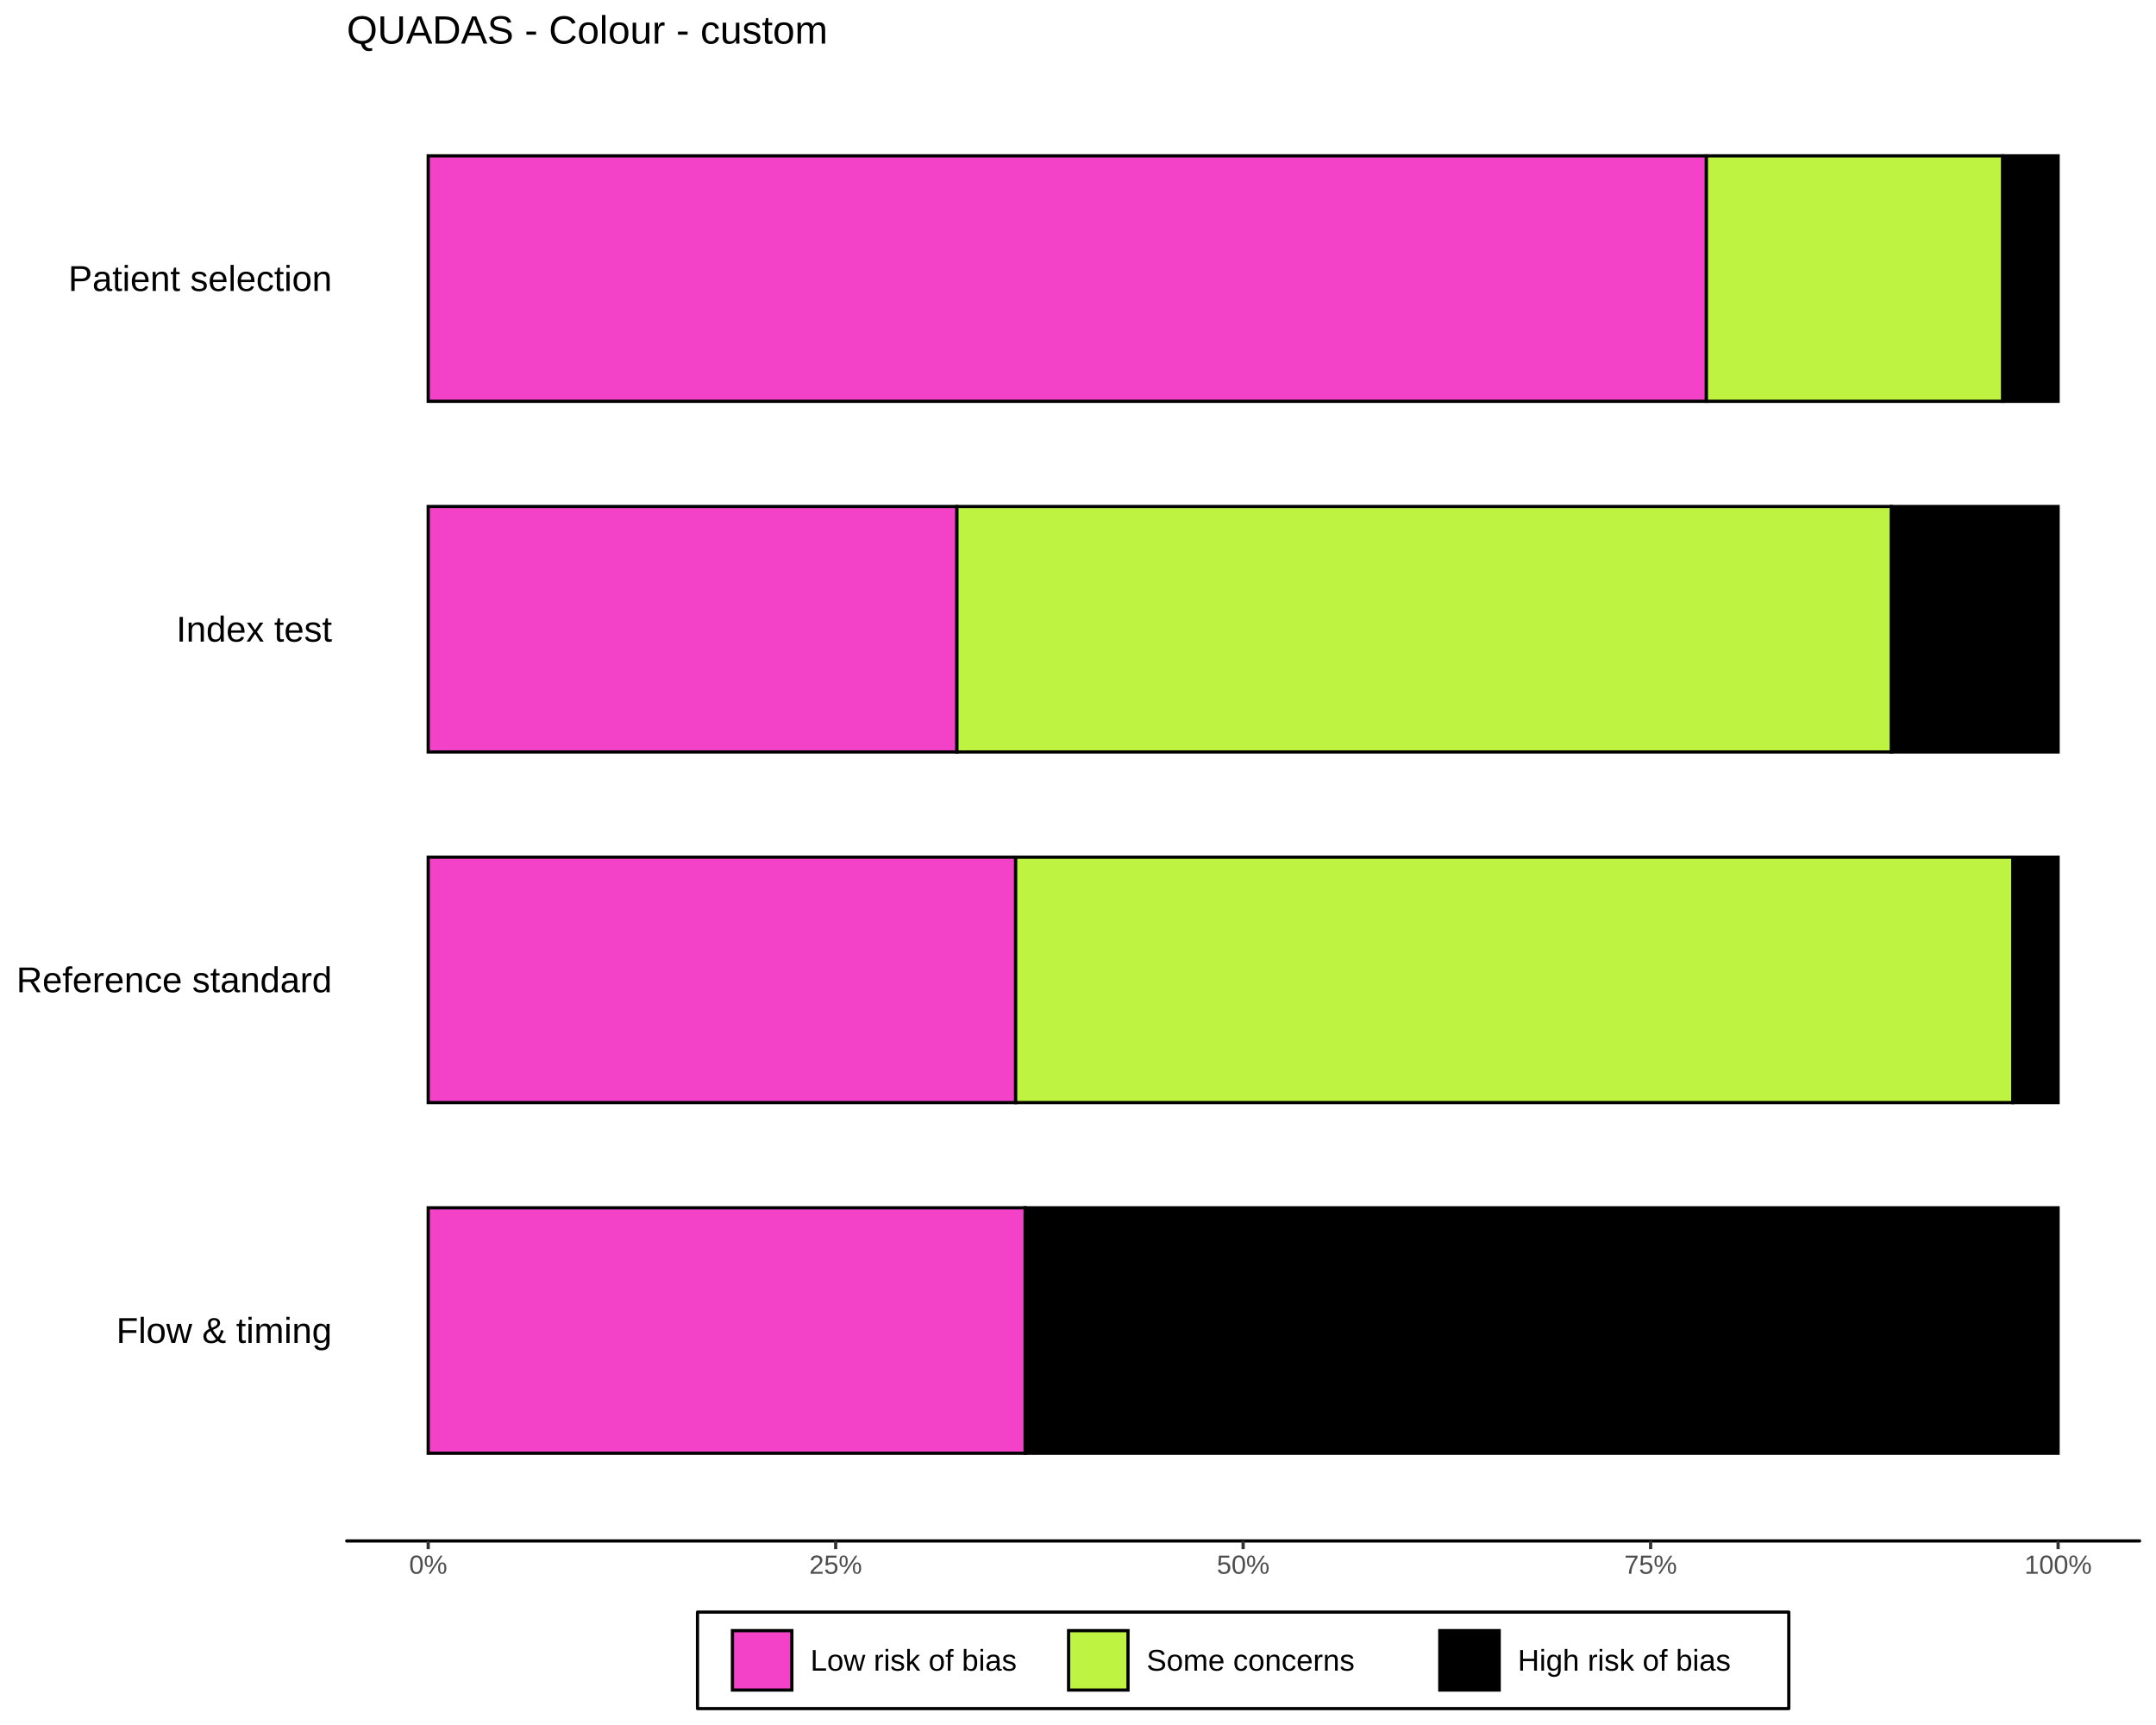
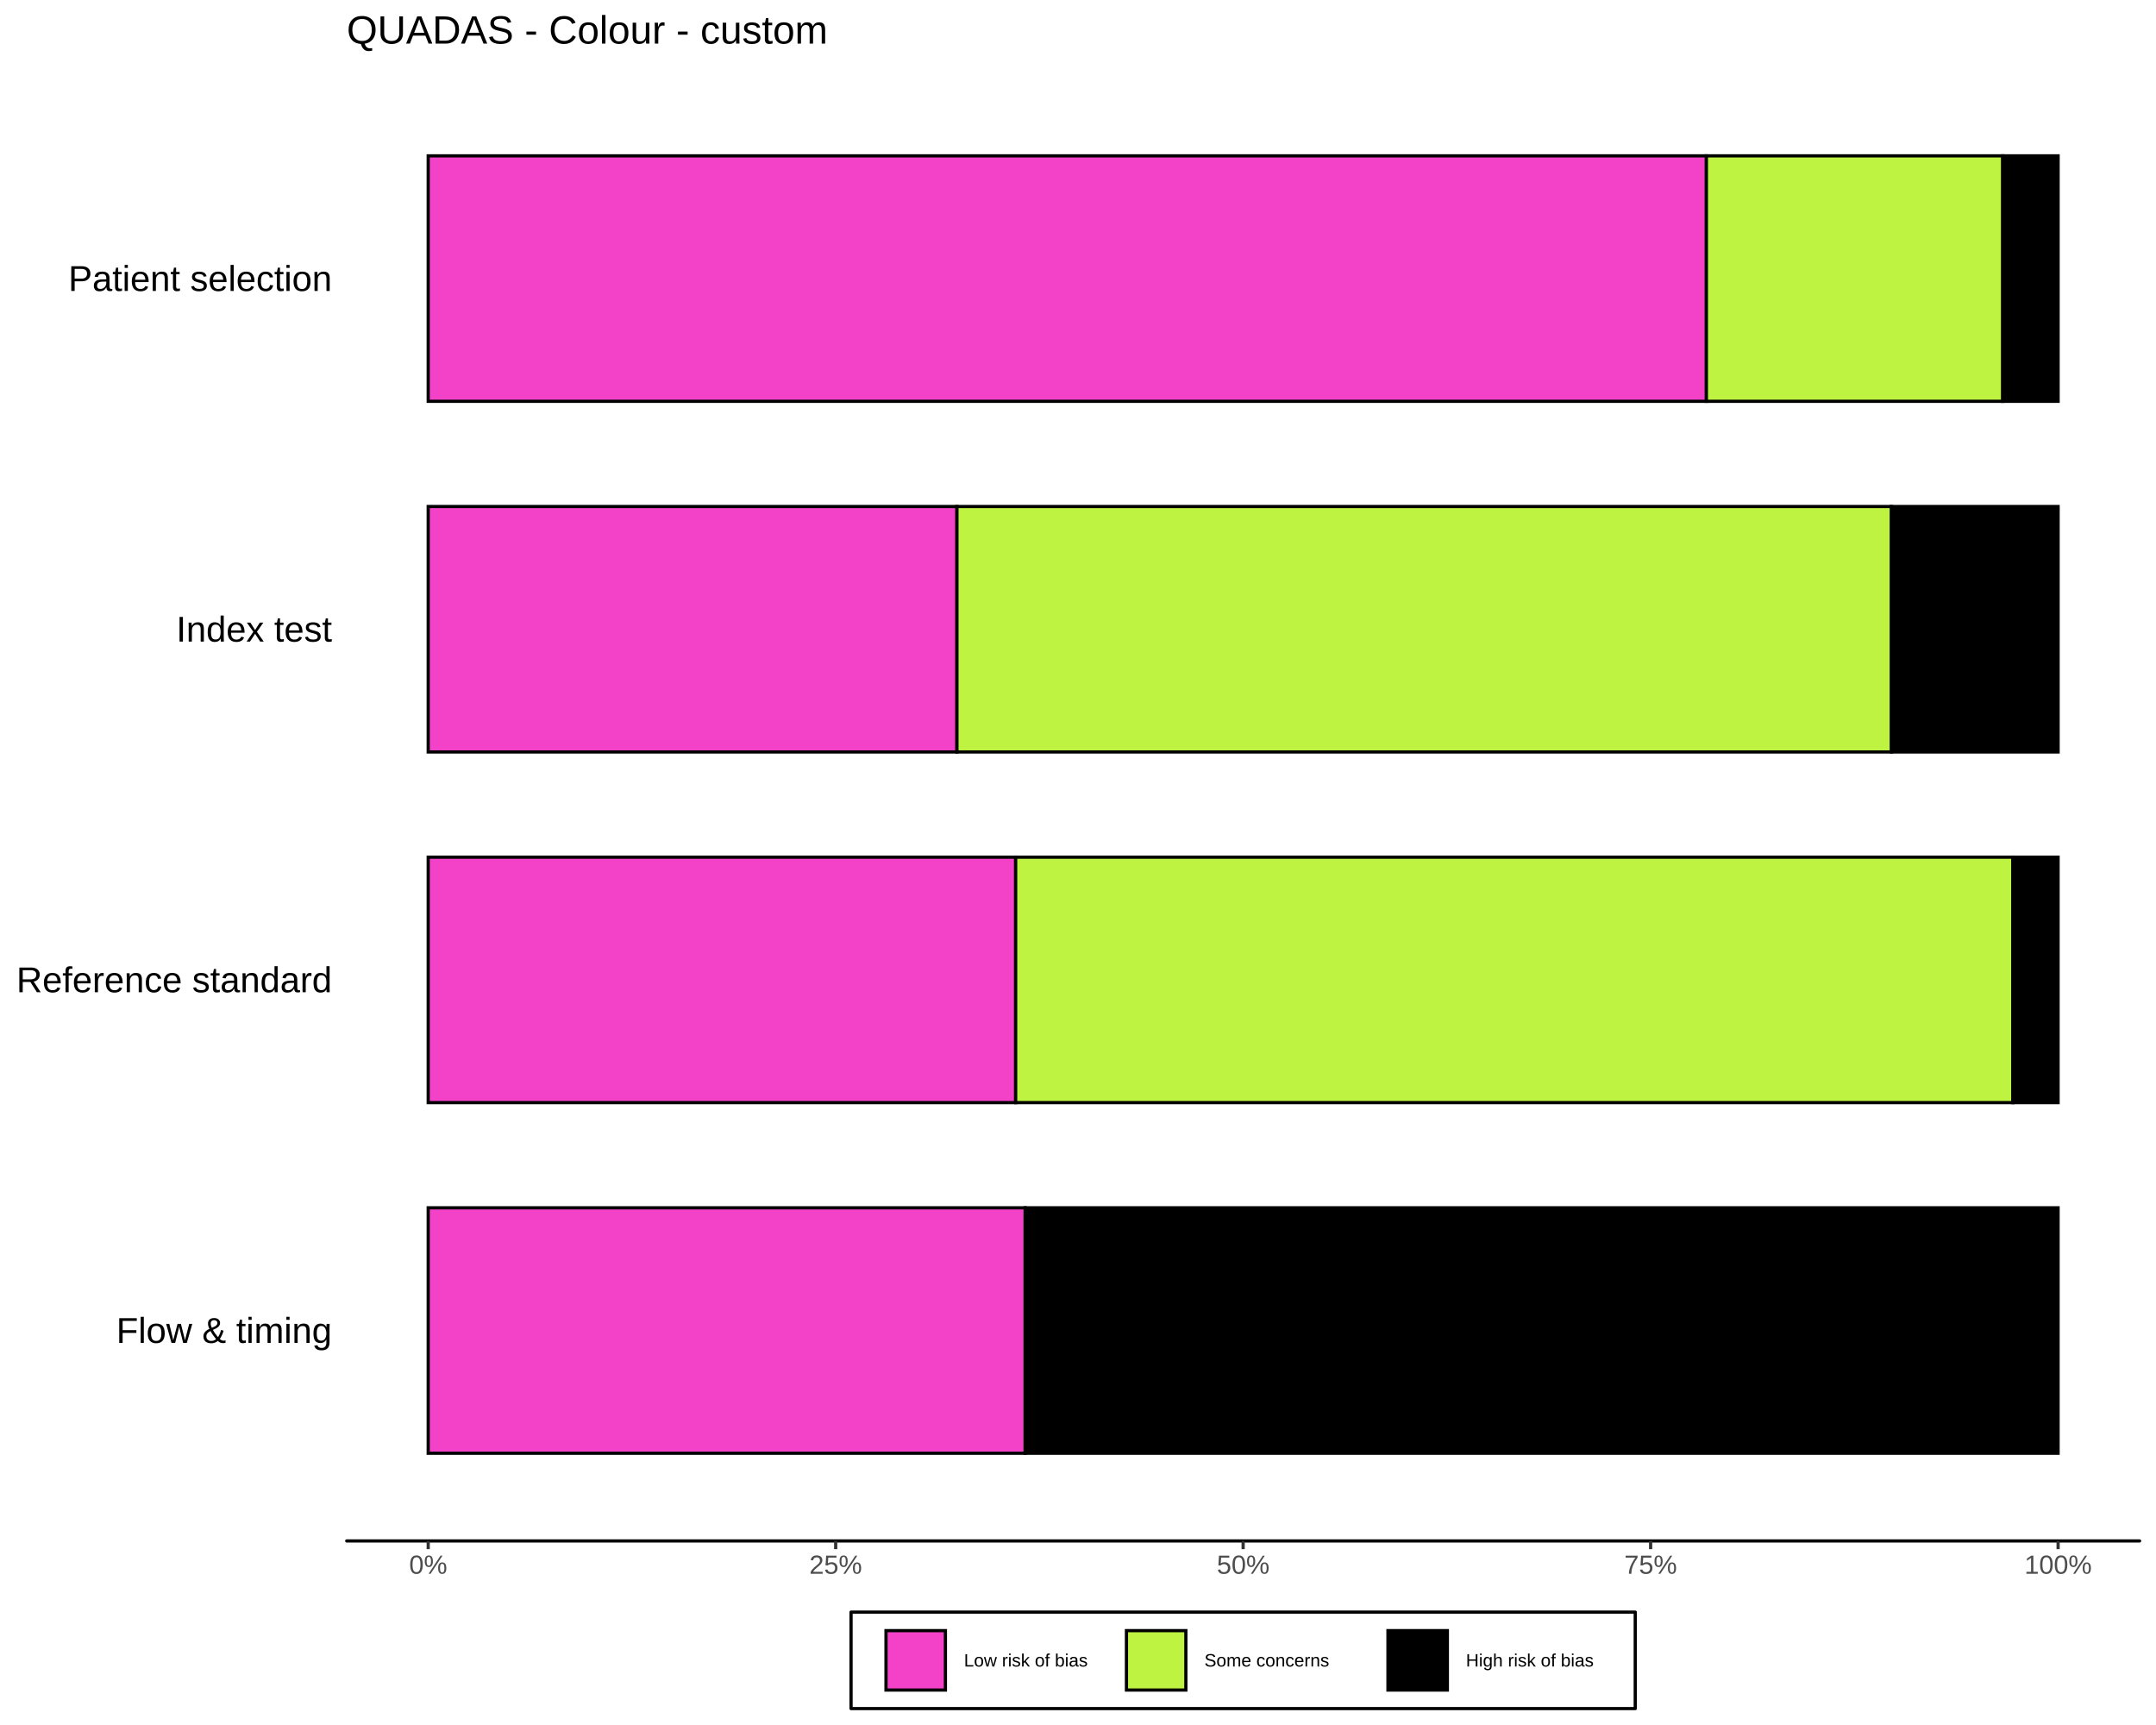
<svg xmlns="http://www.w3.org/2000/svg" viewBox="0 0 720.00 576.00">
  <defs>
    <style type="text/css">
    line, polyline, polygon, path, rect, circle {
      fill: none;
      stroke: #000000;
      stroke-linecap: round;
      stroke-linejoin: round;
      stroke-miterlimit: 10.00;
    }
  </style>
  </defs>
  <rect width="100%" height="100%" style="stroke: none; fill: #FFFFFF;" />
  <rect x="0.00" y="0.00" width="720.00" height="576.00" style="stroke-width: 1.07; stroke: #FFFFFF; fill: #FFFFFF;" />
  <defs>
    <clipPath id="cpMTE1Ljc5fDcxNC41Mnw1MTQuNTR8MjIuNzc=">
      <rect x="115.79" y="22.77" width="598.73" height="491.76" />
    </clipPath>
  </defs>
  <rect x="143.00" y="403.30" width="199.36" height="81.96" style="stroke-width: 1.07; stroke-linecap: square; stroke-linejoin: miter; fill: #F442C8;" clip-path="url(#cpMTE1Ljc5fDcxNC41Mnw1MTQuNTR8MjIuNzc=)" />
  <rect x="342.36" y="403.30" width="344.94" height="81.96" style="stroke-width: 1.07; stroke-linecap: square; stroke-linejoin: miter; fill: #000000;" clip-path="url(#cpMTE1Ljc5fDcxNC41Mnw1MTQuNTR8MjIuNzc=)" />
  <rect x="143.00" y="286.22" width="196.18" height="81.96" style="stroke-width: 1.07; stroke-linecap: square; stroke-linejoin: miter; fill: #F442C8;" clip-path="url(#cpMTE1Ljc5fDcxNC41Mnw1MTQuNTR8MjIuNzc=)" />
  <rect x="339.18" y="286.22" width="333.05" height="81.96" style="stroke-width: 1.07; stroke-linecap: square; stroke-linejoin: miter; fill: #BEF441;" clip-path="url(#cpMTE1Ljc5fDcxNC41Mnw1MTQuNTR8MjIuNzc=)" />
  <rect x="672.22" y="286.22" width="15.08" height="81.96" style="stroke-width: 1.07; stroke-linecap: square; stroke-linejoin: miter; fill: #000000;" clip-path="url(#cpMTE1Ljc5fDcxNC41Mnw1MTQuNTR8MjIuNzc=)" />
  <rect x="143.00" y="169.13" width="176.56" height="81.96" style="stroke-width: 1.07; stroke-linecap: square; stroke-linejoin: miter; fill: #F442C8;" clip-path="url(#cpMTE1Ljc5fDcxNC41Mnw1MTQuNTR8MjIuNzc=)" />
  <rect x="319.57" y="169.13" width="312.09" height="81.96" style="stroke-width: 1.07; stroke-linecap: square; stroke-linejoin: miter; fill: #BEF441;" clip-path="url(#cpMTE1Ljc5fDcxNC41Mnw1MTQuNTR8MjIuNzc=)" />
  <rect x="631.66" y="169.13" width="55.65" height="81.96" style="stroke-width: 1.07; stroke-linecap: square; stroke-linejoin: miter; fill: #000000;" clip-path="url(#cpMTE1Ljc5fDcxNC41Mnw1MTQuNTR8MjIuNzc=)" />
  <rect x="143.00" y="52.04" width="426.85" height="81.96" style="stroke-width: 1.07; stroke-linecap: square; stroke-linejoin: miter; fill: #F442C8;" clip-path="url(#cpMTE1Ljc5fDcxNC41Mnw1MTQuNTR8MjIuNzc=)" />
  <rect x="569.85" y="52.04" width="98.98" height="81.96" style="stroke-width: 1.07; stroke-linecap: square; stroke-linejoin: miter; fill: #BEF441;" clip-path="url(#cpMTE1Ljc5fDcxNC41Mnw1MTQuNTR8MjIuNzc=)" />
  <rect x="668.83" y="52.04" width="18.48" height="81.96" style="stroke-width: 1.07; stroke-linecap: square; stroke-linejoin: miter; fill: #000000;" clip-path="url(#cpMTE1Ljc5fDcxNC41Mnw1MTQuNTR8MjIuNzc=)" />
  <defs>
    <clipPath id="cpMC4wMHw3MjAuMDB8NTc2LjAwfDAuMDA=">
      <rect x="0.00" y="0.00" width="720.00" height="576.00" />
    </clipPath>
  </defs>
  <g clip-path="url(#cpMC4wMHw3MjAuMDB8NTc2LjAwfDAuMDA=)">
    <text x="38.84" y="448.41" style="font-size: 12.00px; font-family: Liberation Sans;" textLength="72.02px" lengthAdjust="spacingAndGlyphs">Flow &amp; timing</text>
  </g>
  <g clip-path="url(#cpMC4wMHw3MjAuMDB8NTc2LjAwfDAuMDA=)">
    <text x="5.48" y="331.32" style="font-size: 12.00px; font-family: Liberation Sans;" textLength="105.38px" lengthAdjust="spacingAndGlyphs">Reference standard</text>
  </g>
  <g clip-path="url(#cpMC4wMHw3MjAuMDB8NTc2LjAwfDAuMDA=)">
    <text x="58.85" y="214.24" style="font-size: 12.00px; font-family: Liberation Sans;" textLength="52.00px" lengthAdjust="spacingAndGlyphs">Index test</text>
  </g>
  <g clip-path="url(#cpMC4wMHw3MjAuMDB8NTc2LjAwfDAuMDA=)">
    <text x="22.82" y="97.15" style="font-size: 12.00px; font-family: Liberation Sans;" textLength="88.03px" lengthAdjust="spacingAndGlyphs">Patient selection</text>
  </g>
  <polyline points="115.79,514.54 714.52,514.54 " style="stroke-width: 1.07;" clip-path="url(#cpMC4wMHw3MjAuMDB8NTc2LjAwfDAuMDA=)" />
  <polyline points="143.00,517.28 143.00,514.54 " style="stroke-width: 1.07; stroke: #333333; stroke-linecap: butt;" clip-path="url(#cpMC4wMHw3MjAuMDB8NTc2LjAwfDAuMDA=)" />
  <polyline points="279.08,517.28 279.08,514.54 " style="stroke-width: 1.07; stroke: #333333; stroke-linecap: butt;" clip-path="url(#cpMC4wMHw3MjAuMDB8NTc2LjAwfDAuMDA=)" />
  <polyline points="415.15,517.28 415.15,514.54 " style="stroke-width: 1.07; stroke: #333333; stroke-linecap: butt;" clip-path="url(#cpMC4wMHw3MjAuMDB8NTc2LjAwfDAuMDA=)" />
  <polyline points="551.23,517.28 551.23,514.54 " style="stroke-width: 1.07; stroke: #333333; stroke-linecap: butt;" clip-path="url(#cpMC4wMHw3MjAuMDB8NTc2LjAwfDAuMDA=)" />
  <polyline points="687.31,517.28 687.31,514.54 " style="stroke-width: 1.07; stroke: #333333; stroke-linecap: butt;" clip-path="url(#cpMC4wMHw3MjAuMDB8NTc2LjAwfDAuMDA=)" />
  <g clip-path="url(#cpMC4wMHw3MjAuMDB8NTc2LjAwfDAuMDA=)">
    <text x="136.64" y="525.51" style="font-size: 8.80px; fill: #4D4D4D; font-family: Liberation Sans;" textLength="12.72px" lengthAdjust="spacingAndGlyphs">0%</text>
  </g>
  <g clip-path="url(#cpMC4wMHw3MjAuMDB8NTc2LjAwfDAuMDA=)">
    <text x="270.27" y="525.51" style="font-size: 8.80px; fill: #4D4D4D; font-family: Liberation Sans;" textLength="17.61px" lengthAdjust="spacingAndGlyphs">25%</text>
  </g>
  <g clip-path="url(#cpMC4wMHw3MjAuMDB8NTc2LjAwfDAuMDA=)">
    <text x="406.35" y="525.51" style="font-size: 8.80px; fill: #4D4D4D; font-family: Liberation Sans;" textLength="17.61px" lengthAdjust="spacingAndGlyphs">50%</text>
  </g>
  <g clip-path="url(#cpMC4wMHw3MjAuMDB8NTc2LjAwfDAuMDA=)">
    <text x="542.42" y="525.51" style="font-size: 8.80px; fill: #4D4D4D; font-family: Liberation Sans;" textLength="17.61px" lengthAdjust="spacingAndGlyphs">75%</text>
  </g>
  <g clip-path="url(#cpMC4wMHw3MjAuMDB8NTc2LjAwfDAuMDA=)">
    <text x="676.06" y="525.51" style="font-size: 8.80px; fill: #4D4D4D; font-family: Liberation Sans;" textLength="22.50px" lengthAdjust="spacingAndGlyphs">100%</text>
  </g>
-   <rect x="232.93" y="538.30" width="364.44" height="32.22" style="stroke-width: 1.07; fill: #FFFFFF;" clip-path="url(#cpMC4wMHw3MjAuMDB8NTc2LjAwfDAuMDA=)" />
-   <rect x="243.89" y="543.78" width="21.26" height="21.26" style="stroke-width: 1.07; stroke: #FFFFFF; fill: #F2F2F2;" clip-path="url(#cpMC4wMHw3MjAuMDB8NTc2LjAwfDAuMDA=)" />
-   <rect x="244.60" y="544.49" width="19.84" height="19.84" style="stroke-width: 1.07; stroke-linecap: square; stroke-linejoin: miter; fill: #F442C8;" clip-path="url(#cpMC4wMHw3MjAuMDB8NTc2LjAwfDAuMDA=)" />
-   <rect x="356.16" y="543.78" width="21.26" height="21.26" style="stroke-width: 1.07; stroke: #FFFFFF; fill: #F2F2F2;" clip-path="url(#cpMC4wMHw3MjAuMDB8NTc2LjAwfDAuMDA=)" />
-   <rect x="356.86" y="544.49" width="19.84" height="19.84" style="stroke-width: 1.07; stroke-linecap: square; stroke-linejoin: miter; fill: #BEF441;" clip-path="url(#cpMC4wMHw3MjAuMDB8NTc2LjAwfDAuMDA=)" />
-   <rect x="480.11" y="543.78" width="21.26" height="21.26" style="stroke-width: 1.07; stroke: #FFFFFF; fill: #F2F2F2;" clip-path="url(#cpMC4wMHw3MjAuMDB8NTc2LjAwfDAuMDA=)" />
-   <rect x="480.82" y="544.49" width="19.84" height="19.84" style="stroke-width: 1.07; stroke-linecap: square; stroke-linejoin: miter; fill: #000000;" clip-path="url(#cpMC4wMHw3MjAuMDB8NTc2LjAwfDAuMDA=)" />
+   <rect x="284.21" y="538.30" width="261.88" height="32.22" style="stroke-width: 1.07; fill: #FFFFFF;" clip-path="url(#cpMC4wMHw3MjAuMDB8NTc2LjAwfDAuMDA=)" />
+   <rect x="295.17" y="543.78" width="21.26" height="21.26" style="stroke-width: 1.07; stroke: #FFFFFF; fill: #F2F2F2;" clip-path="url(#cpMC4wMHw3MjAuMDB8NTc2LjAwfDAuMDA=)" />
+   <rect x="295.88" y="544.49" width="19.84" height="19.84" style="stroke-width: 1.07; stroke-linecap: square; stroke-linejoin: miter; fill: #F442C8;" clip-path="url(#cpMC4wMHw3MjAuMDB8NTc2LjAwfDAuMDA=)" />
+   <rect x="375.47" y="543.78" width="21.26" height="21.26" style="stroke-width: 1.07; stroke: #FFFFFF; fill: #F2F2F2;" clip-path="url(#cpMC4wMHw3MjAuMDB8NTc2LjAwfDAuMDA=)" />
+   <rect x="376.18" y="544.49" width="19.84" height="19.84" style="stroke-width: 1.07; stroke-linecap: square; stroke-linejoin: miter; fill: #BEF441;" clip-path="url(#cpMC4wMHw3MjAuMDB8NTc2LjAwfDAuMDA=)" />
+   <rect x="462.80" y="543.78" width="21.26" height="21.26" style="stroke-width: 1.07; stroke: #FFFFFF; fill: #F2F2F2;" clip-path="url(#cpMC4wMHw3MjAuMDB8NTc2LjAwfDAuMDA=)" />
+   <rect x="463.51" y="544.49" width="19.84" height="19.84" style="stroke-width: 1.07; stroke-linecap: square; stroke-linejoin: miter; fill: #000000;" clip-path="url(#cpMC4wMHw3MjAuMDB8NTc2LjAwfDAuMDA=)" />
  <g clip-path="url(#cpMC4wMHw3MjAuMDB8NTc2LjAwfDAuMDA=)">
-     <text x="270.63" y="557.85" style="font-size: 10.00px; font-family: Liberation Sans;" textLength="80.05px" lengthAdjust="spacingAndGlyphs">  Low risk of bias  </text>
+     <text x="321.91" y="556.47" style="font-size: 6.00px; font-family: Liberation Sans;" textLength="48.08px" lengthAdjust="spacingAndGlyphs">  Low risk of bias  </text>
  </g>
  <g clip-path="url(#cpMC4wMHw3MjAuMDB8NTc2LjAwfDAuMDA=)">
-     <text x="382.90" y="557.85" style="font-size: 10.00px; font-family: Liberation Sans;" textLength="91.73px" lengthAdjust="spacingAndGlyphs">  Some concerns      </text>
+     <text x="402.21" y="556.47" style="font-size: 6.00px; font-family: Liberation Sans;" textLength="55.11px" lengthAdjust="spacingAndGlyphs">  Some concerns      </text>
  </g>
  <g clip-path="url(#cpMC4wMHw3MjAuMDB8NTc2LjAwfDAuMDA=)">
-     <text x="506.85" y="557.85" style="font-size: 10.00px; font-family: Liberation Sans;" textLength="85.05px" lengthAdjust="spacingAndGlyphs">  High risk of bias   </text>
+     <text x="489.54" y="556.47" style="font-size: 6.00px; font-family: Liberation Sans;" textLength="51.08px" lengthAdjust="spacingAndGlyphs">  High risk of bias   </text>
  </g>
  <g clip-path="url(#cpMC4wMHw3MjAuMDB8NTc2LjAwfDAuMDA=)">
    <text x="115.79" y="14.56" style="font-size: 13.20px; font-family: Liberation Sans;" textLength="160.44px" lengthAdjust="spacingAndGlyphs">QUADAS - Colour - custom</text>
  </g>
</svg>
